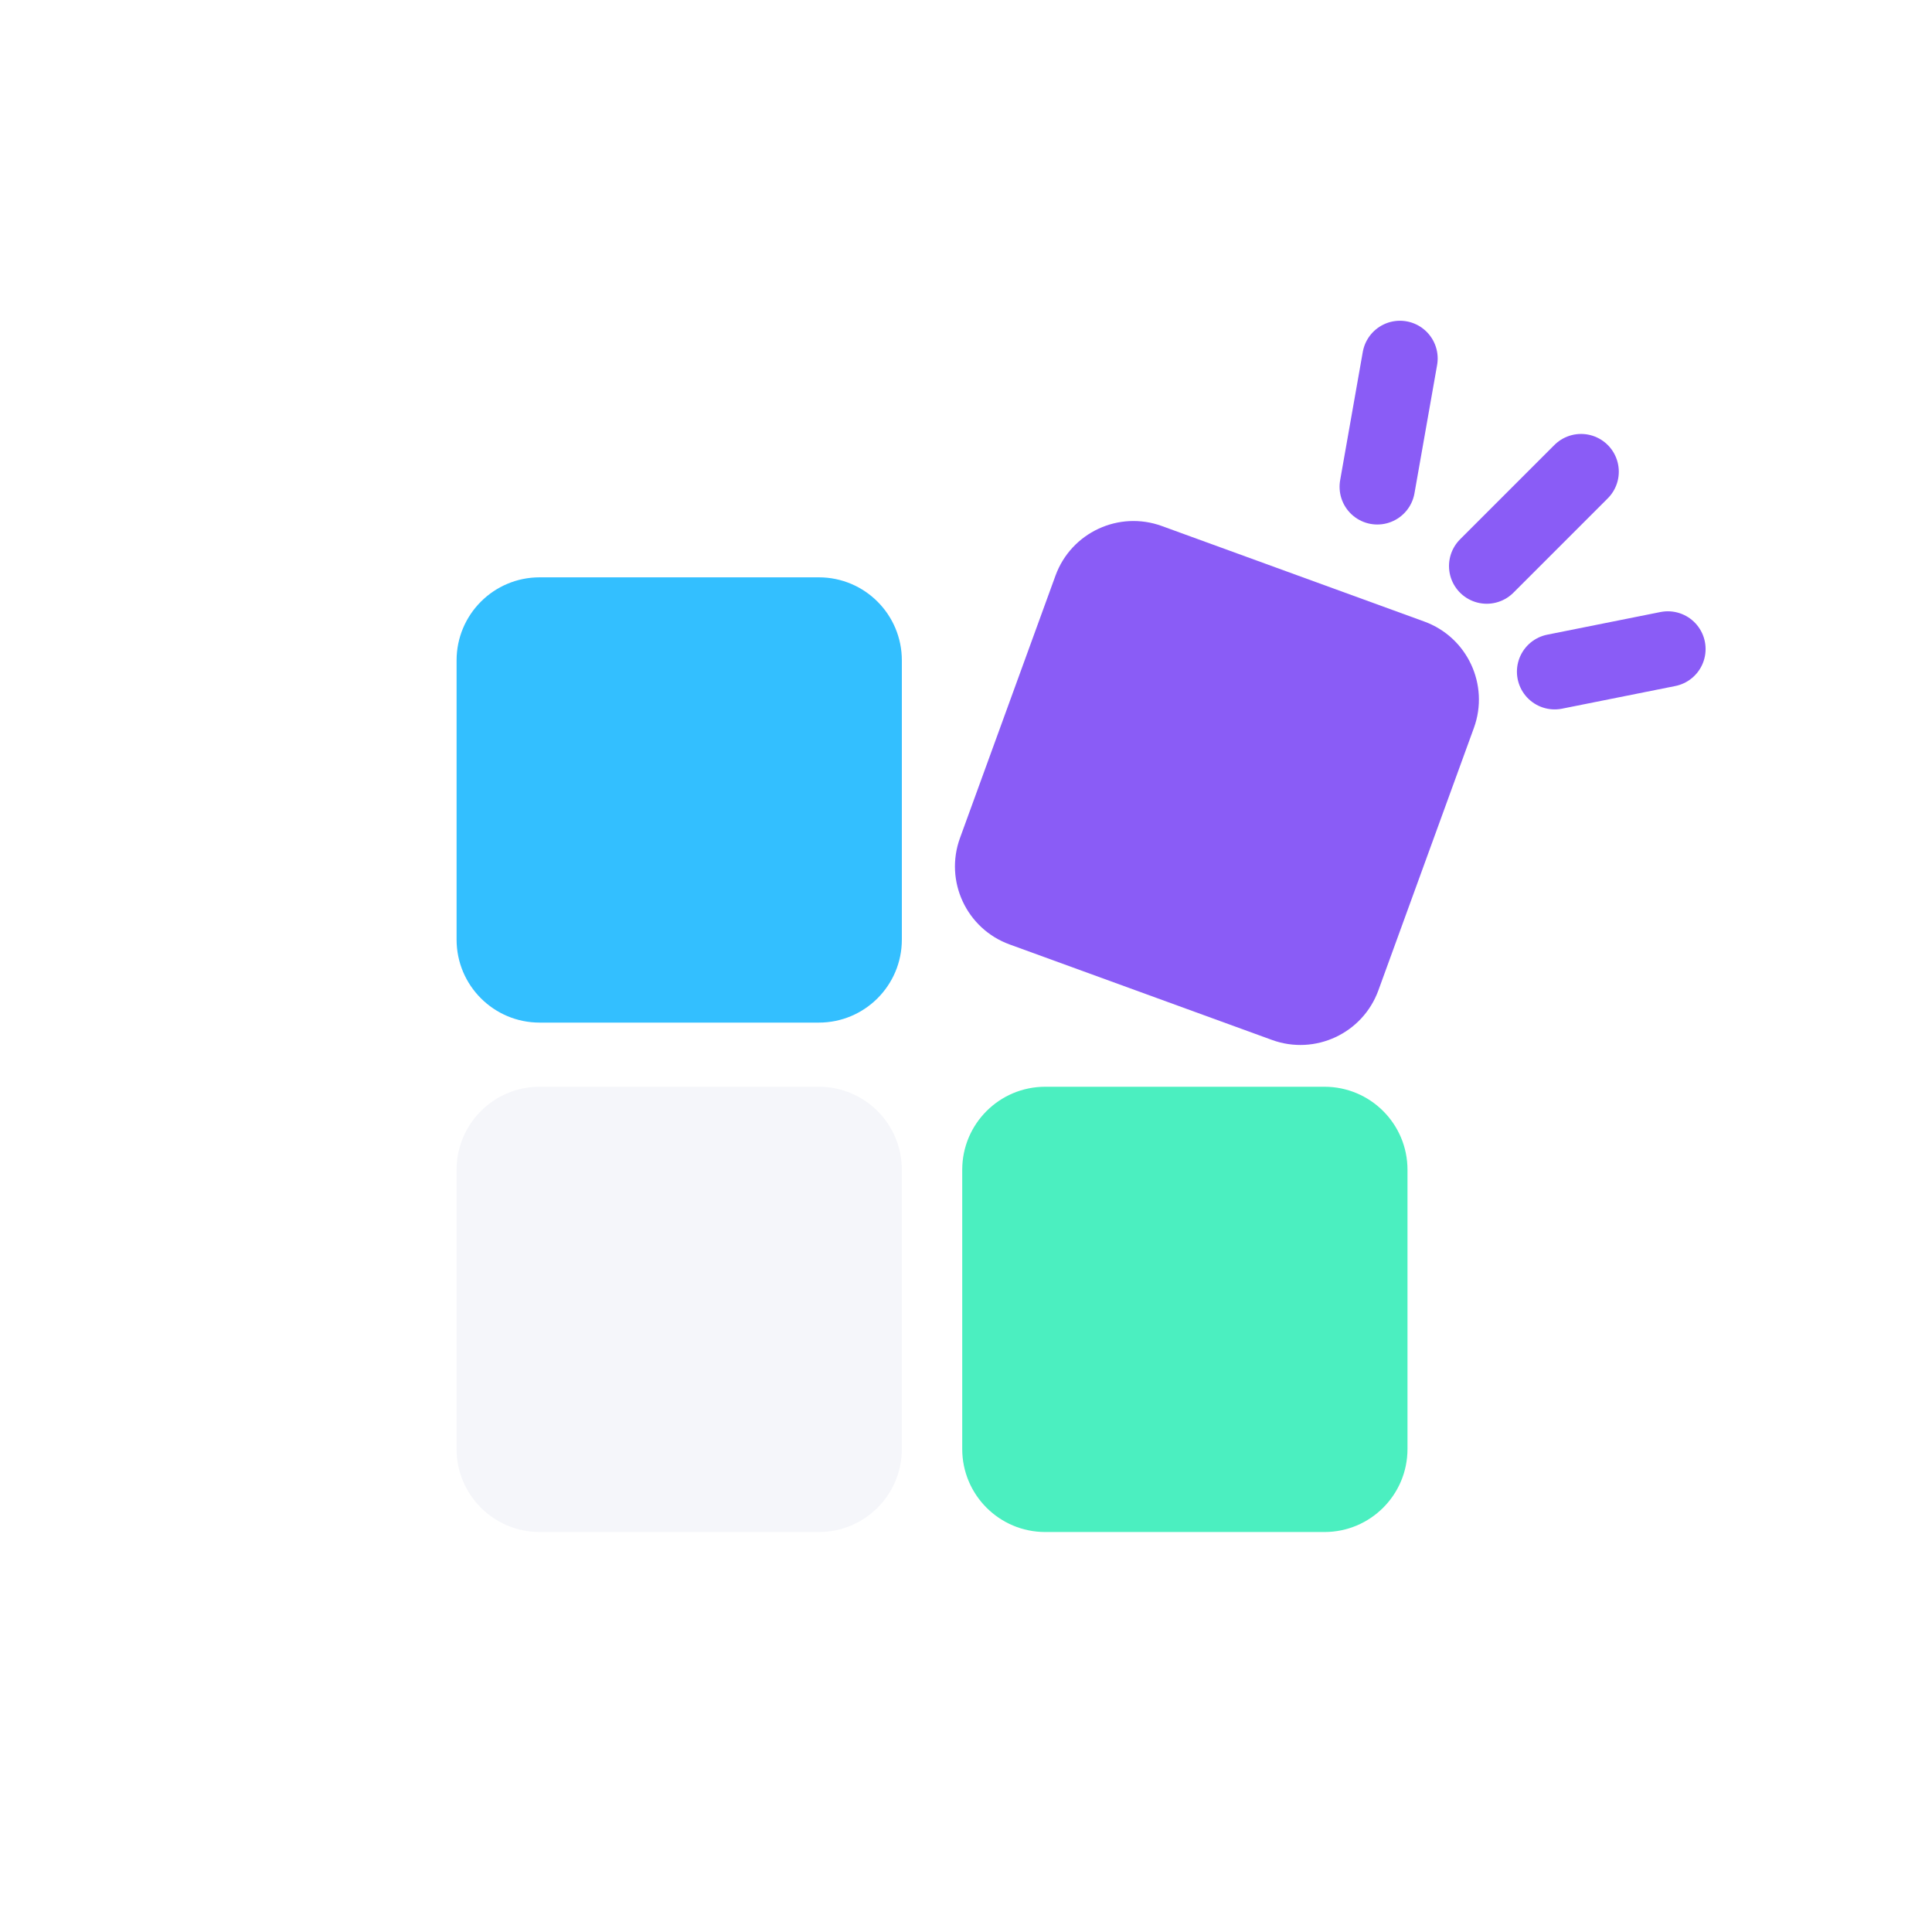
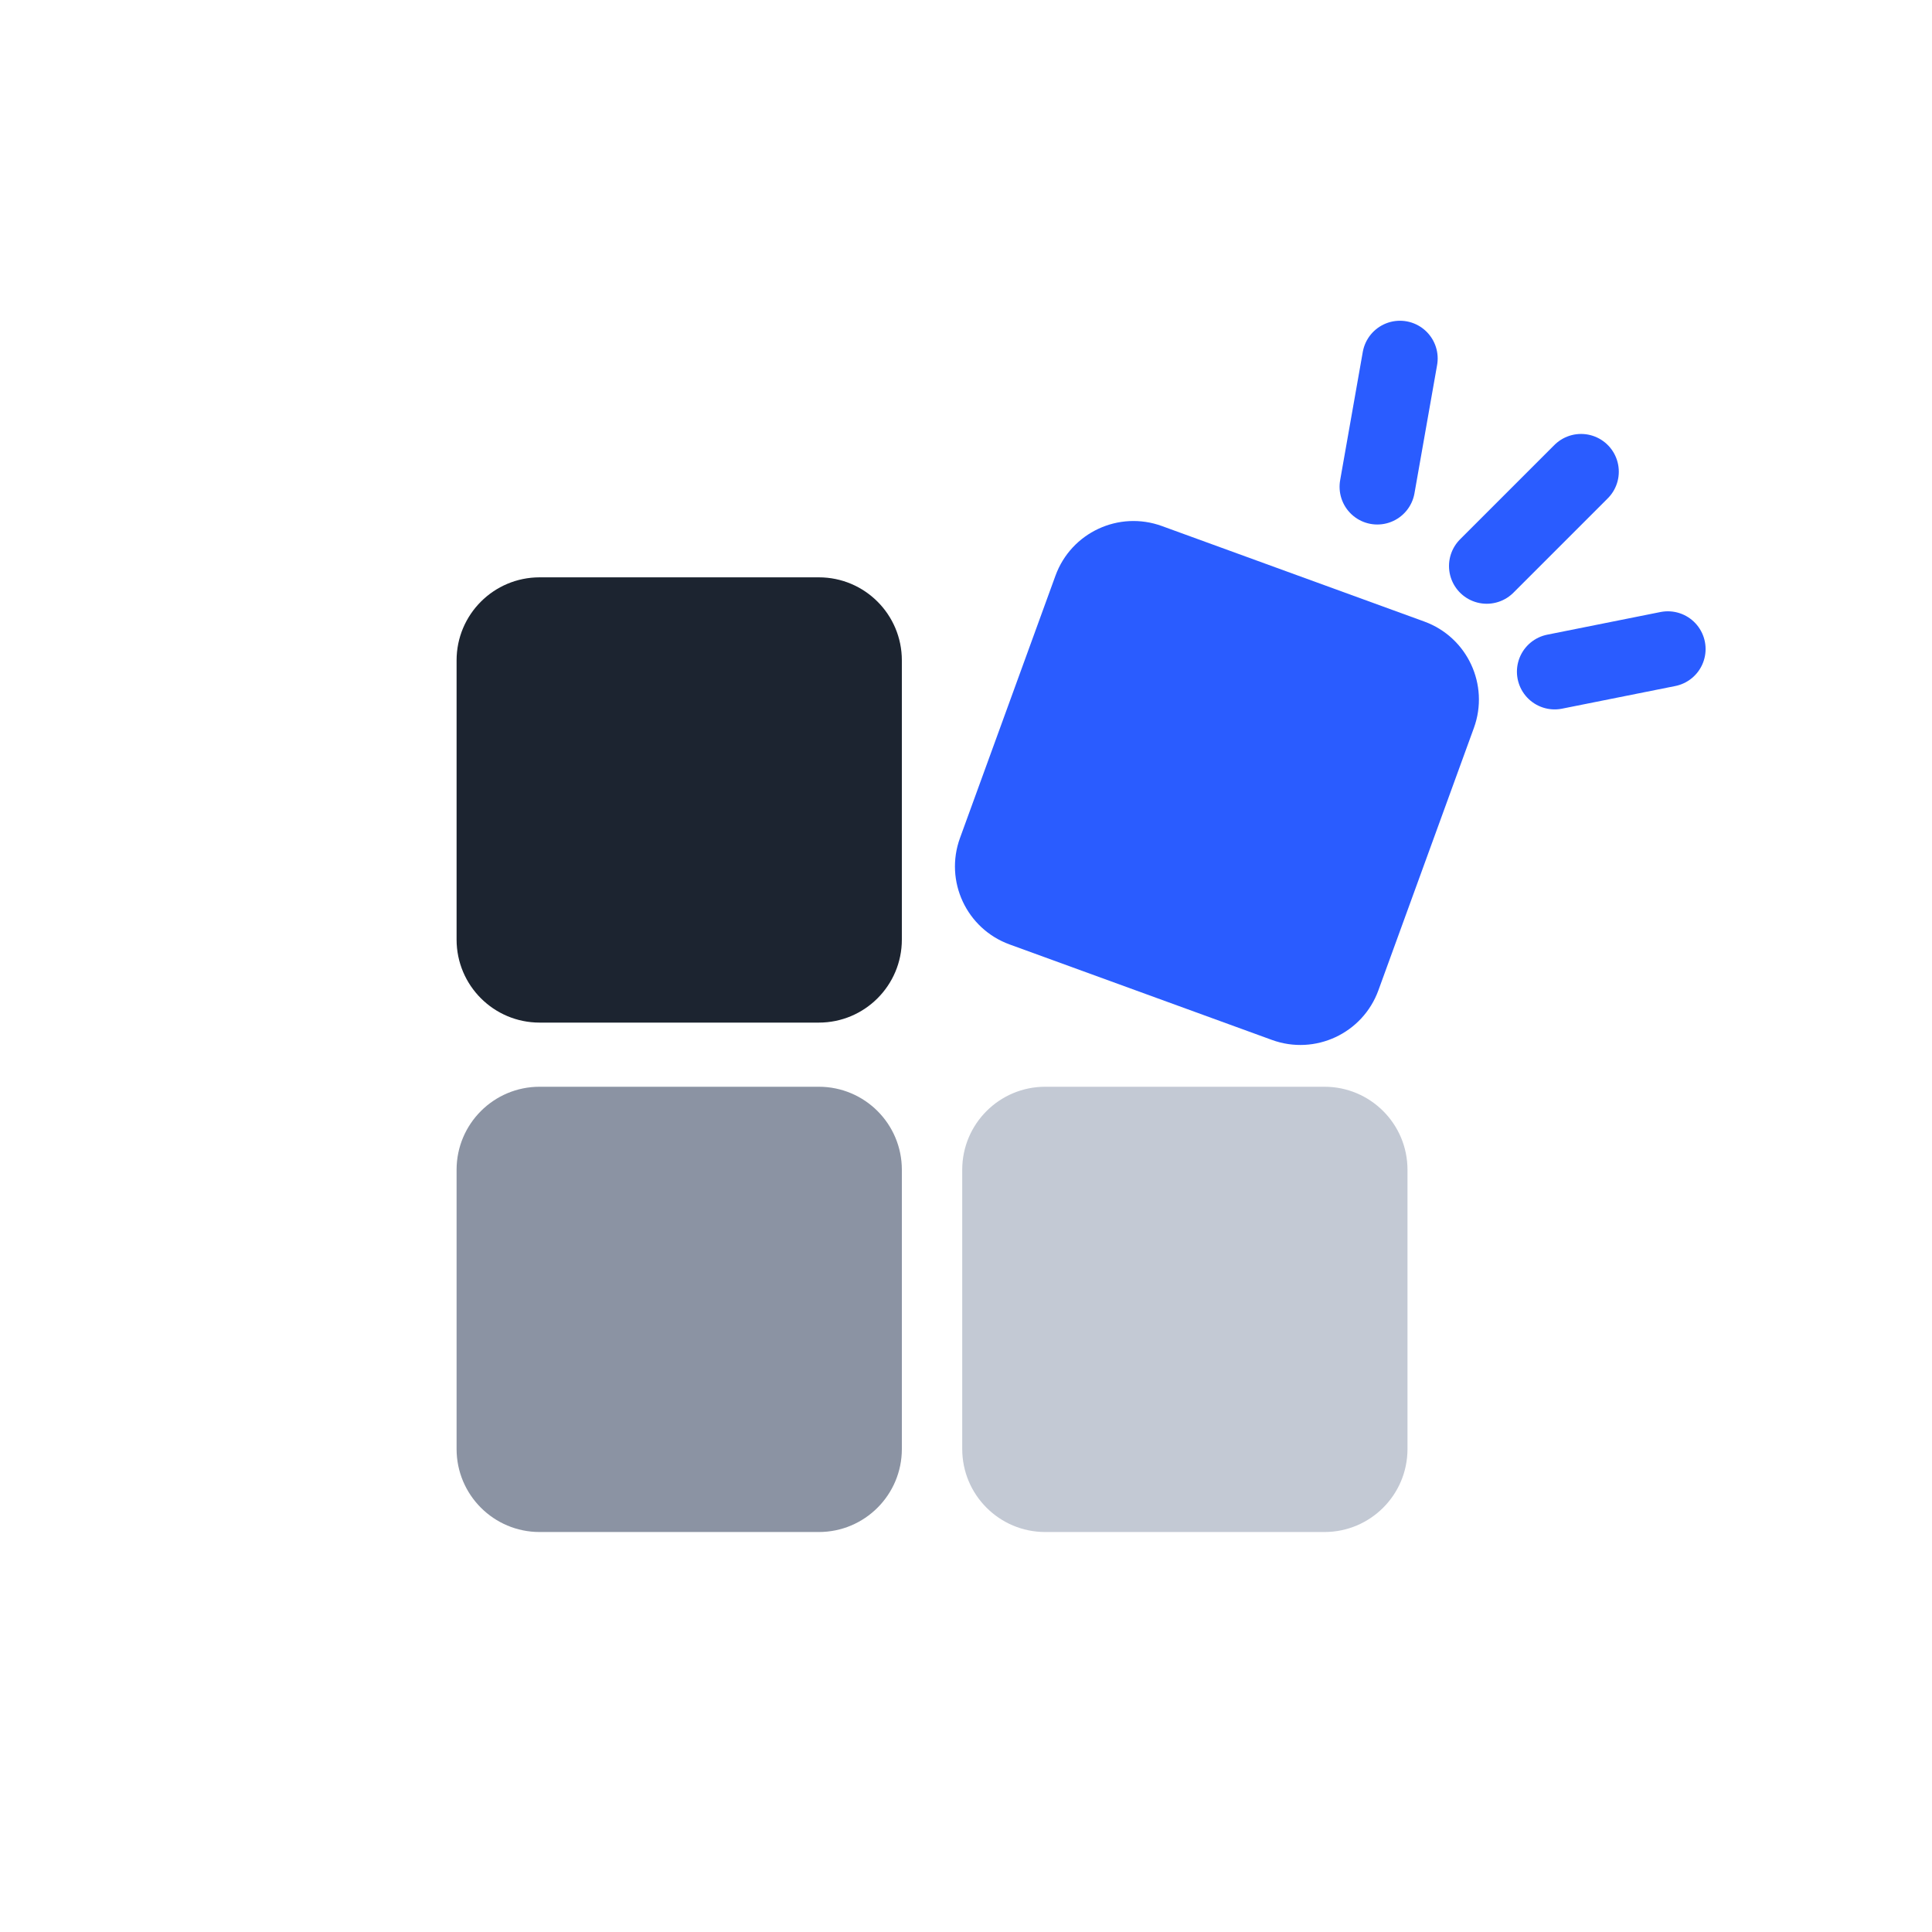
<svg xmlns="http://www.w3.org/2000/svg" viewBox="0 0 1024 1024">
-   <rect x="242" y="306" width="236" height="236" rx="44" fill="#33bfff" />
-   <rect x="242" y="576" width="236" height="236" rx="44" fill="#f5f6fa" />
-   <rect x="510" y="576" width="236" height="236" rx="44" fill="#4befc0" />
-   <g fill="#8a5cf6">
+   <rect x="242" y="306" width="236" height="236" rx="44" fill="#1c2430" />
+   <rect x="242" y="576" width="236" height="236" rx="44" fill="#8b93a3" />
+   <rect x="510" y="576" width="236" height="236" rx="44" fill="#c3c9d4" />
+   <g fill="#2a5cff">
    <rect x="527" y="297" width="236" height="236" rx="44" transform="rotate(20 645 415)" />
-     <path d="M742 190 730 258M838 250 788 300M884 344 824 356" stroke="#8a5cf6" stroke-width="40" stroke-linecap="round" fill="none" />
+     <path d="M742 190 730 258M838 250 788 300M884 344 824 356" stroke="#2a5cff" stroke-width="40" stroke-linecap="round" fill="none" />
  </g>
</svg>
